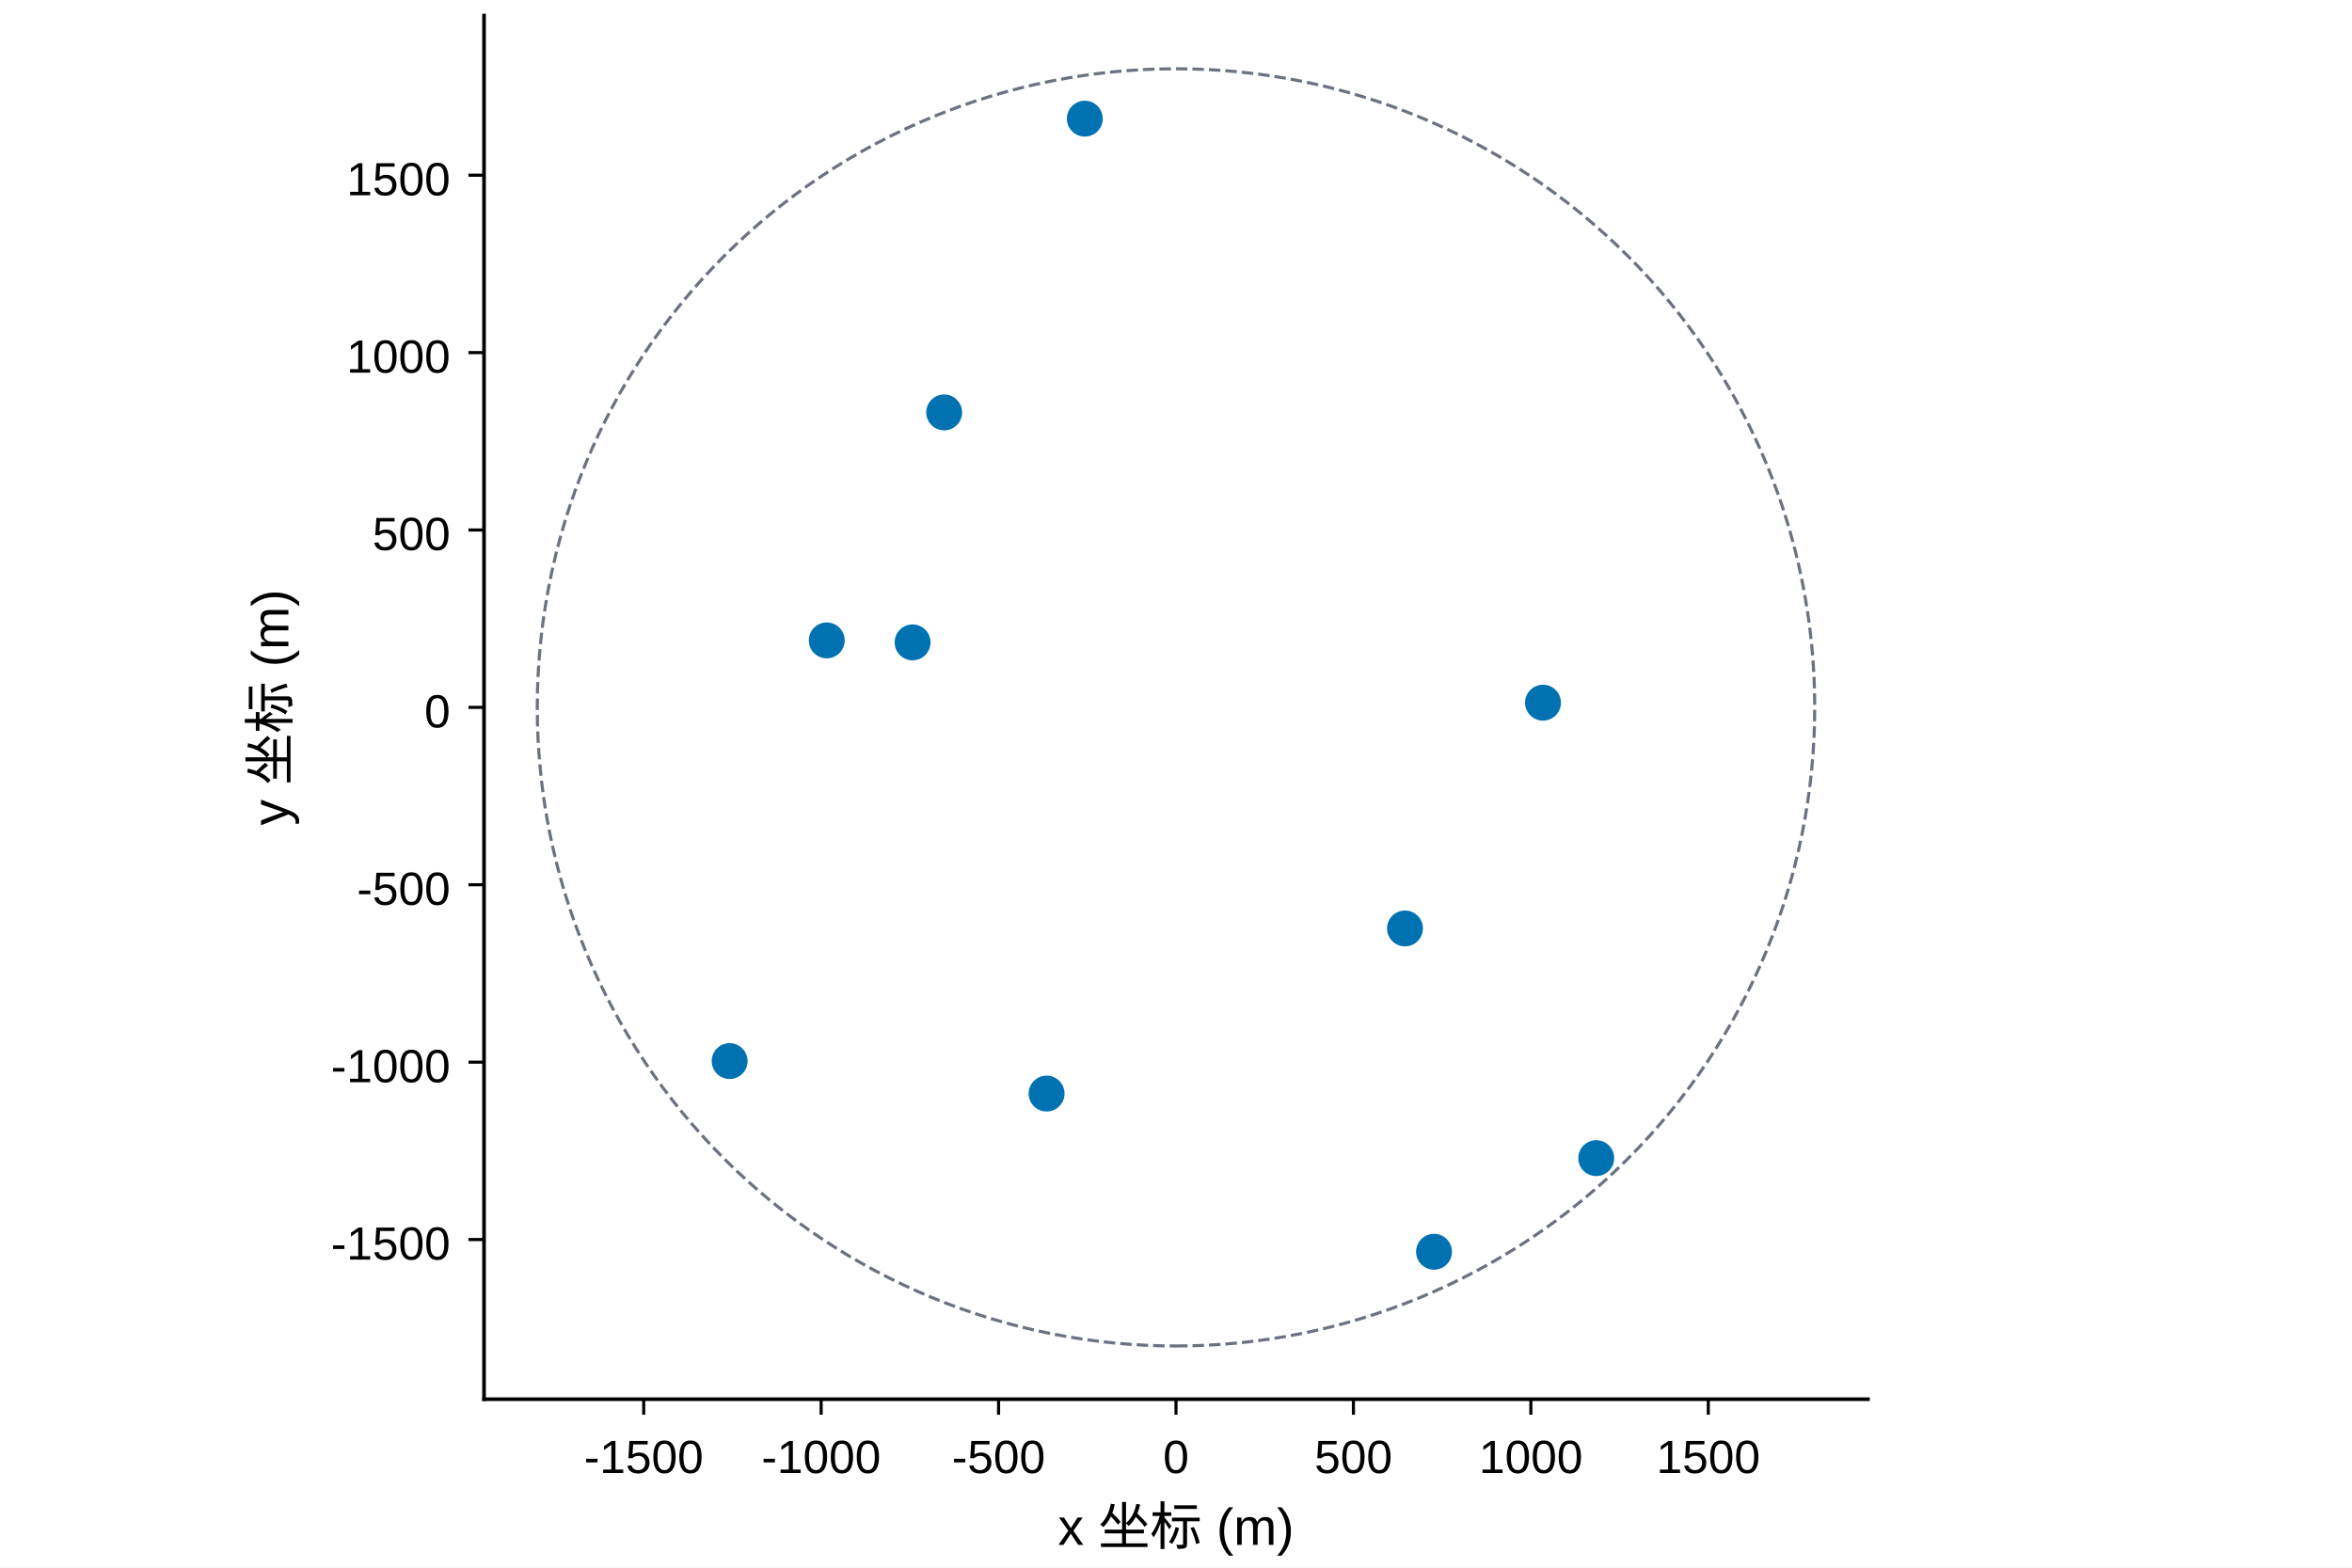
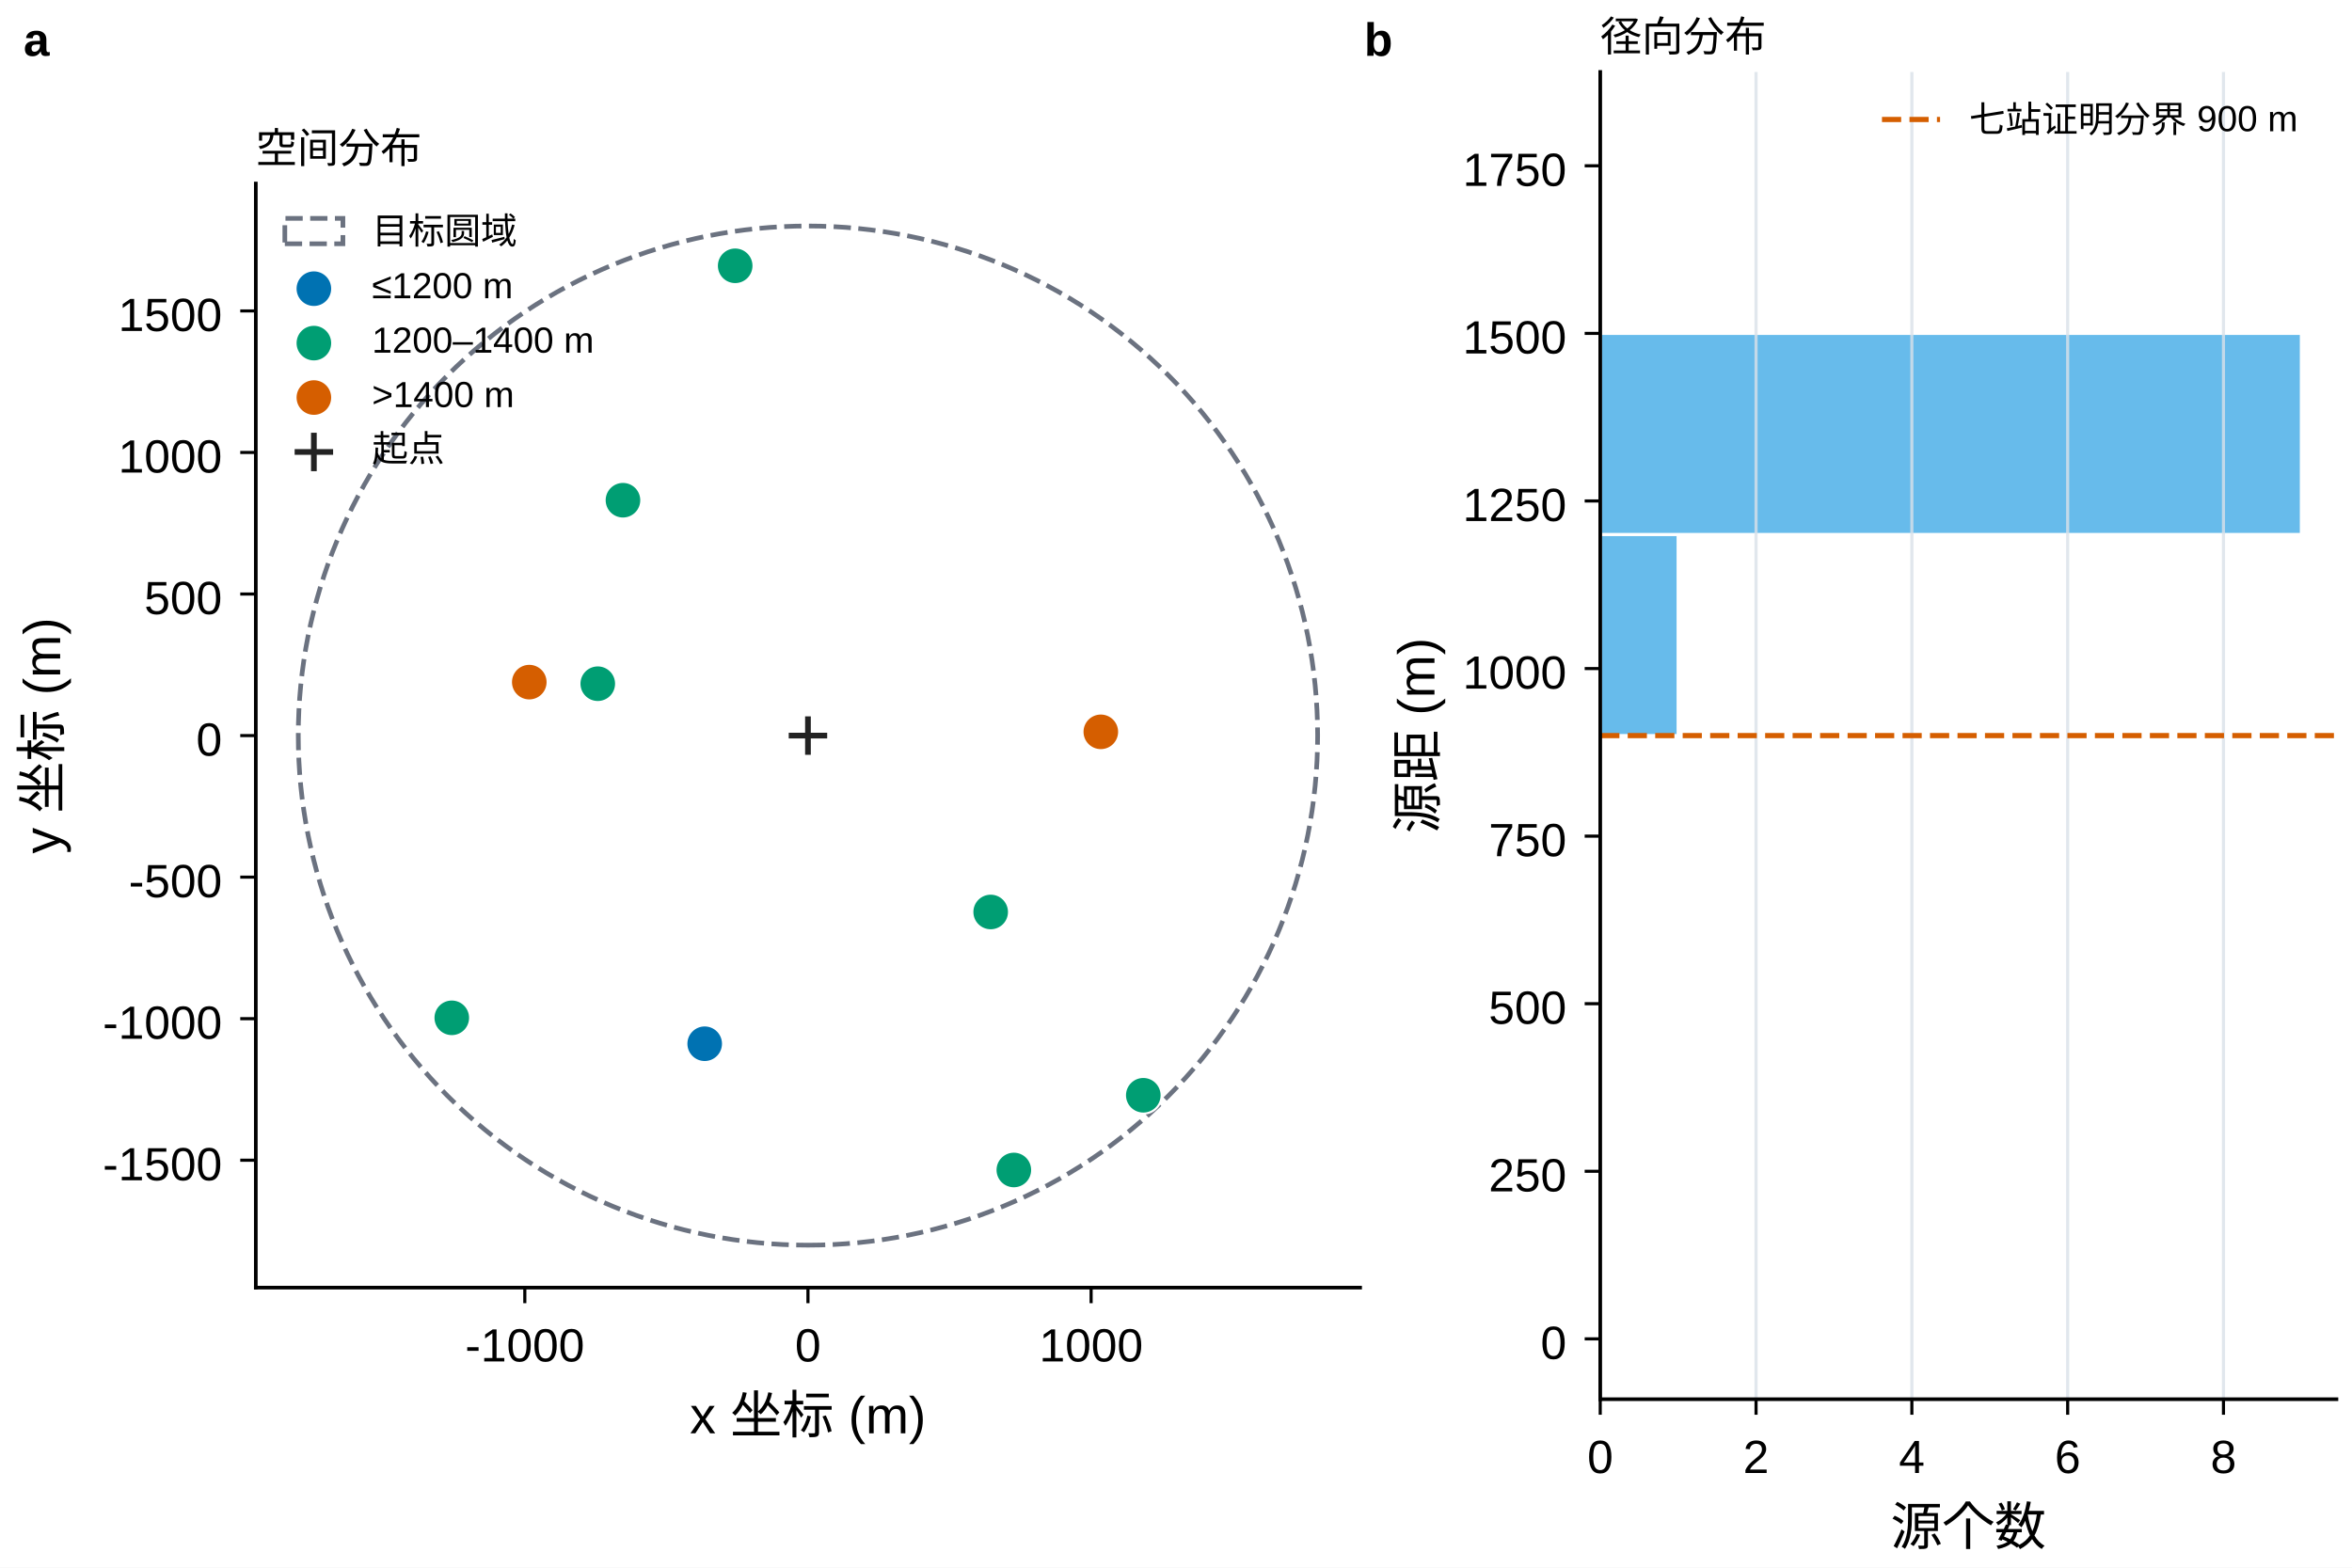
<svg xmlns="http://www.w3.org/2000/svg" xmlns:xlink="http://www.w3.org/1999/xlink" width="453.6pt" height="302.4pt" viewBox="0 0 453.6 302.4" version="1.1">
  <defs>
    <style type="text/css">*{stroke-linejoin: round; stroke-linecap: butt}</style>
  </defs>
  <g id="figure_1">
    <g id="patch_1">
      <path d="M 0 302.4 L 453.6 302.4 L 453.6 0 L 0 0 z " style="fill: #ffffff" />
    </g>
    <g id="axes_1">
      <g id="patch_2">
-         <path d="M 93.35 269.9 L 360.25 269.9 L 360.25 3 L 93.35 3 z " style="fill: #ffffff" />
+         <path d="M 49.333 248.377 L 262.308 248.377 L 262.308 35.403 L 49.333 35.403 z " style="fill: #ffffff" />
      </g>
      <g id="patch_3">
-         <path d="M 226.8 259.634 C 259.469 259.634 290.804 246.655 313.905 223.555 C 337.005 200.454 349.984 169.119 349.984 136.45 C 349.984 103.781 337.005 72.446 313.905 49.345 C 290.804 26.245 259.469 13.266 226.8 13.266 C 194.131 13.266 162.796 26.245 139.695 49.345 C 116.595 72.446 103.616 103.781 103.616 136.45 C 103.616 169.119 116.595 200.454 139.695 223.555 C 162.796 246.655 194.131 259.634 226.8 259.634 L 226.8 259.634 z " clip-path="url(#p95e17ade25)" style="fill: none; stroke-dasharray: 2.22,0.96; stroke-dashoffset: 0; stroke: #6b7280; stroke-width: 0.6; stroke-linejoin: miter" />
+         <path d="M 155.821 240.186 C 181.889 240.186 206.893 229.829 225.326 211.396 C 243.759 192.963 254.117 167.958 254.117 141.89 C 254.117 115.822 243.759 90.817 225.326 72.384 C 206.893 53.951 181.889 43.594 155.821 43.594 C 129.752 43.594 104.748 53.951 86.315 72.384 C 67.882 90.817 57.525 115.822 57.525 141.89 C 57.525 167.958 67.882 192.963 86.315 211.396 C 104.748 229.829 129.752 240.186 155.821 240.186 L 155.821 240.186 z " clip-path="url(#p5d0609dcd6)" style="fill: none; stroke-dasharray: 3.33,1.44; stroke-dashoffset: 0; stroke: #6b7280; stroke-width: 0.9; stroke-linejoin: miter" />
      </g>
      <g id="PathCollection_1">
        <defs>
-           <path id="meab26b0041" d="M 0 3.162 C 0.839 3.162 1.643 2.829 2.236 2.236 C 2.829 1.643 3.162 0.839 3.162 0 C 3.162 -0.839 2.829 -1.643 2.236 -2.236 C 1.643 -2.829 0.839 -3.162 0 -3.162 C -0.839 -3.162 -1.643 -2.829 -2.236 -2.236 C -2.829 -1.643 -3.162 -0.839 -3.162 0 C -3.162 0.839 -2.829 1.643 -2.236 2.236 C -1.643 2.829 -0.839 3.162 0 3.162 z " style="stroke: #0072b2; stroke-width: 0.6" />
+           <path id="ma7dc002017" d="M 0 3.536 C 0.938 3.536 1.837 3.163 2.5 2.5 C 3.163 1.837 3.536 0.938 3.536 0 C 3.536 -0.938 3.163 -1.837 2.5 -2.5 C 1.837 -3.163 0.938 -3.536 0 -3.536 C -0.938 -3.536 -1.837 -3.163 -2.5 -2.5 C -3.163 -1.837 -3.536 -0.938 -3.536 0 C -3.536 0.938 -3.163 1.837 -2.5 2.5 C -1.837 3.163 -0.938 3.536 0 3.536 z " style="stroke: #ffffff; stroke-width: 0.4" />
        </defs>
-         <g clip-path="url(#p95e17ade25)">
-           <use xlink:href="#meab26b0041" x="276.559" y="241.461" style="fill: #0072b2; stroke: #0072b2; stroke-width: 0.6" />
-           <use xlink:href="#meab26b0041" x="140.717" y="204.679" style="fill: #0072b2; stroke: #0072b2; stroke-width: 0.6" />
-           <use xlink:href="#meab26b0041" x="175.999" y="123.912" style="fill: #0072b2; stroke: #0072b2; stroke-width: 0.6" />
-           <use xlink:href="#meab26b0041" x="159.446" y="123.528" style="fill: #0072b2; stroke: #0072b2; stroke-width: 0.6" />
-           <use xlink:href="#meab26b0041" x="307.847" y="223.4" style="fill: #0072b2; stroke: #0072b2; stroke-width: 0.6" />
-           <use xlink:href="#meab26b0041" x="182.088" y="79.554" style="fill: #0072b2; stroke: #0072b2; stroke-width: 0.6" />
-           <use xlink:href="#meab26b0041" x="270.961" y="179.093" style="fill: #0072b2; stroke: #0072b2; stroke-width: 0.6" />
-           <use xlink:href="#meab26b0041" x="201.842" y="210.944" style="fill: #0072b2; stroke: #0072b2; stroke-width: 0.6" />
-           <use xlink:href="#meab26b0041" x="297.58" y="135.545" style="fill: #0072b2; stroke: #0072b2; stroke-width: 0.6" />
-           <use xlink:href="#meab26b0041" x="209.212" y="22.888" style="fill: #0072b2; stroke: #0072b2; stroke-width: 0.6" />
+         <g clip-path="url(#p5d0609dcd6)">
+           <use xlink:href="#ma7dc002017" x="135.905" y="201.333" style="fill: #0072b2; stroke: #ffffff; stroke-width: 0.4" />
+         </g>
+       </g>
+       <g id="PathCollection_2">
+         <defs>
+           <path id="md969e3bf54" d="M 0 3.536 C 0.938 3.536 1.837 3.163 2.5 2.5 C 3.163 1.837 3.536 0.938 3.536 0 C 3.536 -0.938 3.163 -1.837 2.5 -2.5 C 1.837 -3.163 0.938 -3.536 0 -3.536 C -0.938 -3.536 -1.837 -3.163 -2.5 -2.5 C -3.163 -1.837 -3.536 -0.938 -3.536 0 C -3.536 0.938 -3.163 1.837 -2.5 2.5 C -1.837 3.163 -0.938 3.536 0 3.536 z " style="stroke: #ffffff; stroke-width: 0.4" />
+         </defs>
+         <g clip-path="url(#p5d0609dcd6)">
+           <use xlink:href="#md969e3bf54" x="195.526" y="225.685" style="fill: #009e73; stroke: #ffffff; stroke-width: 0.4" />
+           <use xlink:href="#md969e3bf54" x="87.13" y="196.333" style="fill: #009e73; stroke: #ffffff; stroke-width: 0.4" />
+           <use xlink:href="#md969e3bf54" x="115.284" y="131.885" style="fill: #009e73; stroke: #ffffff; stroke-width: 0.4" />
+           <use xlink:href="#md969e3bf54" x="220.493" y="211.272" style="fill: #009e73; stroke: #ffffff; stroke-width: 0.4" />
+           <use xlink:href="#md969e3bf54" x="120.143" y="96.49" style="fill: #009e73; stroke: #ffffff; stroke-width: 0.4" />
+           <use xlink:href="#md969e3bf54" x="191.06" y="175.917" style="fill: #009e73; stroke: #ffffff; stroke-width: 0.4" />
+           <use xlink:href="#md969e3bf54" x="141.786" y="51.272" style="fill: #009e73; stroke: #ffffff; stroke-width: 0.4" />
+         </g>
+       </g>
+       <g id="PathCollection_3">
+         <defs>
+           <path id="mc0f77c0a00" d="M 0 3.536 C 0.938 3.536 1.837 3.163 2.5 2.5 C 3.163 1.837 3.536 0.938 3.536 0 C 3.536 -0.938 3.163 -1.837 2.5 -2.5 C 1.837 -3.163 0.938 -3.536 0 -3.536 C -0.938 -3.536 -1.837 -3.163 -2.5 -2.5 C -3.163 -1.837 -3.536 -0.938 -3.536 0 C -3.536 0.938 -3.163 1.837 -2.5 2.5 C -1.837 3.163 -0.938 3.536 0 3.536 z " style="stroke: #ffffff; stroke-width: 0.4" />
+         </defs>
+         <g clip-path="url(#p5d0609dcd6)">
+           <use xlink:href="#mc0f77c0a00" x="102.075" y="131.579" style="fill: #d55e00; stroke: #ffffff; stroke-width: 0.4" />
+           <use xlink:href="#mc0f77c0a00" x="212.3" y="141.168" style="fill: #d55e00; stroke: #ffffff; stroke-width: 0.4" />
+         </g>
+       </g>
+       <g id="PathCollection_4">
+         <defs>
+           <path id="med53d96926" d="M -3.708 0 L 3.708 0 M 0 3.708 L 0 -3.708 " style="stroke: #222222; stroke-width: 1.1" />
+         </defs>
+         <g clip-path="url(#p5d0609dcd6)">
+           <use xlink:href="#med53d96926" x="155.821" y="141.89" style="fill: #222222; stroke: #222222; stroke-width: 1.1" />
        </g>
      </g>
      <g id="matplotlib.axis_1">
        <g id="xtick_1">
          <g id="line2d_1">
            <defs>
-               <path id="m3c0a020f5c" d="M 0 0 L 0 3 " style="stroke: #000000; stroke-width: 0.6" />
+               <path id="m5a2297aa38" d="M 0 0 L 0 3 " style="stroke: #000000; stroke-width: 0.6" />
            </defs>
            <g>
-               <use xlink:href="#m3c0a020f5c" x="124.146" y="269.9" style="stroke: #000000; stroke-width: 0.6" />
+               <use xlink:href="#m5a2297aa38" x="101.212" y="248.377" style="stroke: #000000; stroke-width: 0.6" />
            </g>
          </g>
          <g id="text_1">
-             <text style="font-size: 9px; font-family: 'PingFang SC', 'Arial', 'Helvetica', 'DejaVu Sans', sans-serif; text-anchor: middle" x="124.146" y="284.14" transform="rotate(-0 124.1463 284.1398)">-1500</text>
+             <text style="font-size: 9px; font-family: 'PingFang SC', 'Arial', 'Helvetica', 'DejaVu Sans', sans-serif; text-anchor: middle" x="101.212" y="262.617" transform="rotate(-0 101.2118 262.6172)">-1000</text>
          </g>
        </g>
        <g id="xtick_2">
          <g id="line2d_2">
            <g>
-               <use xlink:href="#m3c0a020f5c" x="158.364" y="269.9" style="stroke: #000000; stroke-width: 0.6" />
+               <use xlink:href="#m5a2297aa38" x="155.821" y="248.377" style="stroke: #000000; stroke-width: 0.6" />
            </g>
          </g>
          <g id="text_2">
-             <text style="font-size: 9px; font-family: 'PingFang SC', 'Arial', 'Helvetica', 'DejaVu Sans', sans-serif; text-anchor: middle" x="158.364" y="284.14" transform="rotate(-0 158.3642 284.1398)">-1000</text>
+             <text style="font-size: 9px; font-family: 'PingFang SC', 'Arial', 'Helvetica', 'DejaVu Sans', sans-serif; text-anchor: middle" x="155.821" y="262.617" transform="rotate(-0 155.8206 262.6172)">0</text>
          </g>
        </g>
        <g id="xtick_3">
          <g id="line2d_3">
            <g>
-               <use xlink:href="#m3c0a020f5c" x="192.582" y="269.9" style="stroke: #000000; stroke-width: 0.6" />
+               <use xlink:href="#m5a2297aa38" x="210.429" y="248.377" style="stroke: #000000; stroke-width: 0.6" />
            </g>
          </g>
          <g id="text_3">
-             <text style="font-size: 9px; font-family: 'PingFang SC', 'Arial', 'Helvetica', 'DejaVu Sans', sans-serif; text-anchor: middle" x="192.582" y="284.14" transform="rotate(-0 192.5821 284.1398)">-500</text>
-           </g>
-         </g>
-         <g id="xtick_4">
-           <g id="line2d_4">
-             <g>
-               <use xlink:href="#m3c0a020f5c" x="226.8" y="269.9" style="stroke: #000000; stroke-width: 0.6" />
-             </g>
-           </g>
-           <g id="text_4">
-             <text style="font-size: 9px; font-family: 'PingFang SC', 'Arial', 'Helvetica', 'DejaVu Sans', sans-serif; text-anchor: middle" x="226.8" y="284.14" transform="rotate(-0 226.8 284.1398)">0</text>
-           </g>
-         </g>
-         <g id="xtick_5">
-           <g id="line2d_5">
-             <g>
-               <use xlink:href="#m3c0a020f5c" x="261.018" y="269.9" style="stroke: #000000; stroke-width: 0.6" />
-             </g>
-           </g>
-           <g id="text_5">
-             <text style="font-size: 9px; font-family: 'PingFang SC', 'Arial', 'Helvetica', 'DejaVu Sans', sans-serif; text-anchor: middle" x="261.018" y="284.14" transform="rotate(-0 261.0179 284.1398)">500</text>
-           </g>
-         </g>
-         <g id="xtick_6">
-           <g id="line2d_6">
-             <g>
-               <use xlink:href="#m3c0a020f5c" x="295.236" y="269.9" style="stroke: #000000; stroke-width: 0.6" />
-             </g>
-           </g>
-           <g id="text_6">
-             <text style="font-size: 9px; font-family: 'PingFang SC', 'Arial', 'Helvetica', 'DejaVu Sans', sans-serif; text-anchor: middle" x="295.236" y="284.14" transform="rotate(-0 295.2358 284.1398)">1000</text>
-           </g>
-         </g>
-         <g id="xtick_7">
-           <g id="line2d_7">
-             <g>
-               <use xlink:href="#m3c0a020f5c" x="329.454" y="269.9" style="stroke: #000000; stroke-width: 0.6" />
-             </g>
-           </g>
-           <g id="text_7">
-             <text style="font-size: 9px; font-family: 'PingFang SC', 'Arial', 'Helvetica', 'DejaVu Sans', sans-serif; text-anchor: middle" x="329.454" y="284.14" transform="rotate(-0 329.4537 284.1398)">1500</text>
-           </g>
-         </g>
-         <g id="text_8">
-           <text style="font-size: 10px; font-family: 'PingFang SC', 'Arial', 'Helvetica', 'DejaVu Sans', sans-serif; text-anchor: middle" x="226.8" y="298" transform="rotate(-0 226.8 297.9998)">x 坐标 (m)</text>
+             <text style="font-size: 9px; font-family: 'PingFang SC', 'Arial', 'Helvetica', 'DejaVu Sans', sans-serif; text-anchor: middle" x="210.429" y="262.617" transform="rotate(-0 210.4295 262.6172)">1000</text>
+           </g>
+         </g>
+         <g id="text_4">
+           <text style="font-size: 10px; font-family: 'PingFang SC', 'Arial', 'Helvetica', 'DejaVu Sans', sans-serif; text-anchor: middle" x="155.821" y="276.477" transform="rotate(-0 155.8206 276.4772)">x 坐标 (m)</text>
        </g>
      </g>
      <g id="matplotlib.axis_2">
        <g id="ytick_1">
+           <g id="line2d_4">
+             <defs>
+               <path id="m10f91facf7" d="M 0 0 L -3 0 " style="stroke: #000000; stroke-width: 0.6" />
+             </defs>
+             <g>
+               <use xlink:href="#m10f91facf7" x="49.333" y="223.803" style="stroke: #000000; stroke-width: 0.6" />
+             </g>
+           </g>
+           <g id="text_5">
+             <text style="font-size: 9px; font-family: 'PingFang SC', 'Arial', 'Helvetica', 'DejaVu Sans', sans-serif; text-anchor: end" x="42.833" y="227.673" transform="rotate(-0 42.83337 227.6733)">-1500</text>
+           </g>
+         </g>
+         <g id="ytick_2">
+           <g id="line2d_5">
+             <g>
+               <use xlink:href="#m10f91facf7" x="49.333" y="196.499" style="stroke: #000000; stroke-width: 0.6" />
+             </g>
+           </g>
+           <g id="text_6">
+             <text style="font-size: 9px; font-family: 'PingFang SC', 'Arial', 'Helvetica', 'DejaVu Sans', sans-serif; text-anchor: end" x="42.833" y="200.369" transform="rotate(-0 42.83337 200.3688)">-1000</text>
+           </g>
+         </g>
+         <g id="ytick_3">
+           <g id="line2d_6">
+             <g>
+               <use xlink:href="#m10f91facf7" x="49.333" y="169.194" style="stroke: #000000; stroke-width: 0.6" />
+             </g>
+           </g>
+           <g id="text_7">
+             <text style="font-size: 9px; font-family: 'PingFang SC', 'Arial', 'Helvetica', 'DejaVu Sans', sans-serif; text-anchor: end" x="42.833" y="173.064" transform="rotate(-0 42.83337 173.0644)">-500</text>
+           </g>
+         </g>
+         <g id="ytick_4">
+           <g id="line2d_7">
+             <g>
+               <use xlink:href="#m10f91facf7" x="49.333" y="141.89" style="stroke: #000000; stroke-width: 0.6" />
+             </g>
+           </g>
+           <g id="text_8">
+             <text style="font-size: 9px; font-family: 'PingFang SC', 'Arial', 'Helvetica', 'DejaVu Sans', sans-serif; text-anchor: end" x="42.833" y="145.76" transform="rotate(-0 42.83337 145.76)">0</text>
+           </g>
+         </g>
+         <g id="ytick_5">
          <g id="line2d_8">
-             <defs>
-               <path id="m48e8b6144c" d="M 0 0 L -3 0 " style="stroke: #000000; stroke-width: 0.6" />
-             </defs>
-             <g>
-               <use xlink:href="#m48e8b6144c" x="93.35" y="239.104" style="stroke: #000000; stroke-width: 0.6" />
+             <g>
+               <use xlink:href="#m10f91facf7" x="49.333" y="114.586" style="stroke: #000000; stroke-width: 0.6" />
            </g>
          </g>
          <g id="text_9">
-             <text style="font-size: 9px; font-family: 'PingFang SC', 'Arial', 'Helvetica', 'DejaVu Sans', sans-serif; text-anchor: end" x="86.85" y="242.974" transform="rotate(-0 86.85024 242.9737)">-1500</text>
-           </g>
-         </g>
-         <g id="ytick_2">
+             <text style="font-size: 9px; font-family: 'PingFang SC', 'Arial', 'Helvetica', 'DejaVu Sans', sans-serif; text-anchor: end" x="42.833" y="118.456" transform="rotate(-0 42.83337 118.4556)">500</text>
+           </g>
+         </g>
+         <g id="ytick_6">
          <g id="line2d_9">
            <g>
-               <use xlink:href="#m48e8b6144c" x="93.35" y="204.886" style="stroke: #000000; stroke-width: 0.6" />
+               <use xlink:href="#m10f91facf7" x="49.333" y="87.281" style="stroke: #000000; stroke-width: 0.6" />
            </g>
          </g>
          <g id="text_10">
-             <text style="font-size: 9px; font-family: 'PingFang SC', 'Arial', 'Helvetica', 'DejaVu Sans', sans-serif; text-anchor: end" x="86.85" y="208.756" transform="rotate(-0 86.85024 208.7558)">-1000</text>
-           </g>
-         </g>
-         <g id="ytick_3">
+             <text style="font-size: 9px; font-family: 'PingFang SC', 'Arial', 'Helvetica', 'DejaVu Sans', sans-serif; text-anchor: end" x="42.833" y="91.151" transform="rotate(-0 42.83337 91.15116)">1000</text>
+           </g>
+         </g>
+         <g id="ytick_7">
          <g id="line2d_10">
            <g>
-               <use xlink:href="#m48e8b6144c" x="93.35" y="170.668" style="stroke: #000000; stroke-width: 0.6" />
+               <use xlink:href="#m10f91facf7" x="49.333" y="59.977" style="stroke: #000000; stroke-width: 0.6" />
            </g>
          </g>
          <g id="text_11">
-             <text style="font-size: 9px; font-family: 'PingFang SC', 'Arial', 'Helvetica', 'DejaVu Sans', sans-serif; text-anchor: end" x="86.85" y="174.538" transform="rotate(-0 86.85024 174.5379)">-500</text>
-           </g>
-         </g>
-         <g id="ytick_4">
+             <text style="font-size: 9px; font-family: 'PingFang SC', 'Arial', 'Helvetica', 'DejaVu Sans', sans-serif; text-anchor: end" x="42.833" y="63.847" transform="rotate(-0 42.83337 63.84674)">1500</text>
+           </g>
+         </g>
+         <g id="text_12">
+           <text style="font-size: 10px; font-family: 'PingFang SC', 'Arial', 'Helvetica', 'DejaVu Sans', sans-serif; text-anchor: middle" x="11.6" y="141.89" transform="rotate(-90 11.60024 141.89)">y 坐标 (m)</text>
+         </g>
+       </g>
+       <g id="patch_4">
+         <path d="M 49.333 248.377 L 49.333 35.403 " style="fill: none; stroke: #000000; stroke-width: 0.7; stroke-linejoin: miter; stroke-linecap: square" />
+       </g>
+       <g id="patch_5">
+         <path d="M 49.333 248.377 L 262.308 248.377 " style="fill: none; stroke: #000000; stroke-width: 0.7; stroke-linejoin: miter; stroke-linecap: square" />
+       </g>
+       <g id="text_13">
+         <text style="font-size: 8px; font-family: 'PingFang SC', 'Arial', 'Helvetica', 'DejaVu Sans', sans-serif; text-anchor: start" x="49.333" y="31.403" transform="rotate(-0 49.33337 31.40276)">空间分布</text>
+       </g>
+       <g id="legend_1">
+         <g id="patch_6">
+           <path d="M 54.933 47.023 L 66.133 47.023 L 66.133 42.123 L 54.933 42.123 L 54.933 47.023 z " style="fill: none; stroke-dasharray: 3.33,1.44; stroke-dashoffset: 0; stroke: #6b7280; stroke-width: 0.9; stroke-linejoin: miter" />
+         </g>
+         <g id="text_14">
+           <text style="font-size: 7px; font-family: 'PingFang SC', 'Arial', 'Helvetica', 'DejaVu Sans', sans-serif; text-anchor: start" x="71.733" y="47.023" transform="rotate(-0 71.73337 47.02276)">目标圆域</text>
+         </g>
+         <g id="PathCollection_5">
+           <g>
+             <use xlink:href="#ma7dc002017" x="60.533" y="55.685" style="fill: #0072b2; stroke: #ffffff; stroke-width: 0.4" />
+           </g>
+         </g>
+         <g id="text_15">
+           <text style="font-size: 7px; font-family: 'PingFang SC', 'Arial', 'Helvetica', 'DejaVu Sans', sans-serif; text-anchor: start" x="71.733" y="57.523" transform="rotate(-0 71.73337 57.52276)">≤1200 m</text>
+         </g>
+         <g id="PathCollection_6">
+           <g>
+             <use xlink:href="#md969e3bf54" x="60.533" y="66.185" style="fill: #009e73; stroke: #ffffff; stroke-width: 0.4" />
+           </g>
+         </g>
+         <g id="text_16">
+           <text style="font-size: 7px; font-family: 'PingFang SC', 'Arial', 'Helvetica', 'DejaVu Sans', sans-serif; text-anchor: start" x="71.733" y="68.023" transform="rotate(-0 71.73337 68.02276)">1200–1400 m</text>
+         </g>
+         <g id="PathCollection_7">
+           <g>
+             <use xlink:href="#mc0f77c0a00" x="60.533" y="76.685" style="fill: #d55e00; stroke: #ffffff; stroke-width: 0.4" />
+           </g>
+         </g>
+         <g id="text_17">
+           <text style="font-size: 7px; font-family: 'PingFang SC', 'Arial', 'Helvetica', 'DejaVu Sans', sans-serif; text-anchor: start" x="71.733" y="78.523" transform="rotate(-0 71.73337 78.52276)">&gt;1400 m</text>
+         </g>
+         <g id="PathCollection_8">
+           <g>
+             <use xlink:href="#med53d96926" x="60.533" y="87.185" style="fill: #222222; stroke: #222222; stroke-width: 1.1" />
+           </g>
+         </g>
+         <g id="text_18">
+           <text style="font-size: 7px; font-family: 'PingFang SC', 'Arial', 'Helvetica', 'DejaVu Sans', sans-serif; text-anchor: start" x="71.733" y="89.023" transform="rotate(-0 71.73337 89.02276)">起点</text>
+         </g>
+       </g>
+     </g>
+     <g id="axes_2">
+       <g id="patch_7">
+         <path d="M 308.617 269.9 L 450.6 269.9 L 450.6 13.88 L 308.617 13.88 z " style="fill: #ffffff" />
+       </g>
+       <g id="patch_8">
+         <path d="M 308.617 258.263 L 308.617 258.263 L 308.617 219.472 L 308.617 219.472 z " clip-path="url(#pbddd505350)" style="fill: #56b4e9; opacity: 0.9; stroke: #ffffff; stroke-width: 0.6; stroke-linejoin: miter" />
+       </g>
+       <g id="patch_9">
+         <path d="M 308.617 219.472 L 308.617 219.472 L 308.617 180.681 L 308.617 180.681 z " clip-path="url(#pbddd505350)" style="fill: #56b4e9; opacity: 0.9; stroke: #ffffff; stroke-width: 0.6; stroke-linejoin: miter" />
+       </g>
+       <g id="patch_10">
+         <path d="M 308.617 180.681 L 308.617 180.681 L 308.617 141.89 L 308.617 141.89 z " clip-path="url(#pbddd505350)" style="fill: #56b4e9; opacity: 0.9; stroke: #ffffff; stroke-width: 0.6; stroke-linejoin: miter" />
+       </g>
+       <g id="patch_11">
+         <path d="M 308.617 141.89 L 323.641 141.89 L 323.641 103.099 L 308.617 103.099 z " clip-path="url(#pbddd505350)" style="fill: #56b4e9; opacity: 0.9; stroke: #ffffff; stroke-width: 0.6; stroke-linejoin: miter" />
+       </g>
+       <g id="patch_12">
+         <path d="M 308.617 103.099 L 443.839 103.099 L 443.839 64.308 L 308.617 64.308 z " clip-path="url(#pbddd505350)" style="fill: #56b4e9; opacity: 0.9; stroke: #ffffff; stroke-width: 0.6; stroke-linejoin: miter" />
+       </g>
+       <g id="patch_13">
+         <path d="M 308.617 64.308 L 308.617 64.308 L 308.617 25.517 L 308.617 25.517 z " clip-path="url(#pbddd505350)" style="fill: #56b4e9; opacity: 0.9; stroke: #ffffff; stroke-width: 0.6; stroke-linejoin: miter" />
+       </g>
+       <g id="matplotlib.axis_3">
+         <g id="xtick_4">
          <g id="line2d_11">
-             <g>
-               <use xlink:href="#m48e8b6144c" x="93.35" y="136.45" style="stroke: #000000; stroke-width: 0.6" />
-             </g>
-           </g>
-           <g id="text_12">
-             <text style="font-size: 9px; font-family: 'PingFang SC', 'Arial', 'Helvetica', 'DejaVu Sans', sans-serif; text-anchor: end" x="86.85" y="140.32" transform="rotate(-0 86.85024 140.32)">0</text>
-           </g>
-         </g>
-         <g id="ytick_5">
+             <path d="M 308.617 269.9 L 308.617 13.88 " clip-path="url(#pbddd505350)" style="fill: none; stroke: #d9e1e8; stroke-opacity: 0.8; stroke-width: 0.6; stroke-linecap: square" />
+           </g>
          <g id="line2d_12">
            <g>
-               <use xlink:href="#m48e8b6144c" x="93.35" y="102.232" style="stroke: #000000; stroke-width: 0.6" />
-             </g>
-           </g>
-           <g id="text_13">
-             <text style="font-size: 9px; font-family: 'PingFang SC', 'Arial', 'Helvetica', 'DejaVu Sans', sans-serif; text-anchor: end" x="86.85" y="106.102" transform="rotate(-0 86.85024 106.1021)">500</text>
-           </g>
-         </g>
-         <g id="ytick_6">
+               <use xlink:href="#m5a2297aa38" x="308.617" y="269.9" style="stroke: #000000; stroke-width: 0.6" />
+             </g>
+           </g>
+           <g id="text_19">
+             <text style="font-size: 9px; font-family: 'PingFang SC', 'Arial', 'Helvetica', 'DejaVu Sans', sans-serif; text-anchor: middle" x="308.617" y="284.14" transform="rotate(-0 308.6168 284.1398)">0</text>
+           </g>
+         </g>
+         <g id="xtick_5">
          <g id="line2d_13">
-             <g>
-               <use xlink:href="#m48e8b6144c" x="93.35" y="68.014" style="stroke: #000000; stroke-width: 0.6" />
-             </g>
-           </g>
-           <g id="text_14">
-             <text style="font-size: 9px; font-family: 'PingFang SC', 'Arial', 'Helvetica', 'DejaVu Sans', sans-serif; text-anchor: end" x="86.85" y="71.884" transform="rotate(-0 86.85024 71.88423)">1000</text>
-           </g>
-         </g>
-         <g id="ytick_7">
+             <path d="M 338.666 269.9 L 338.666 13.88 " clip-path="url(#pbddd505350)" style="fill: none; stroke: #d9e1e8; stroke-opacity: 0.8; stroke-width: 0.6; stroke-linecap: square" />
+           </g>
          <g id="line2d_14">
            <g>
-               <use xlink:href="#m48e8b6144c" x="93.35" y="33.796" style="stroke: #000000; stroke-width: 0.6" />
-             </g>
-           </g>
-           <g id="text_15">
-             <text style="font-size: 9px; font-family: 'PingFang SC', 'Arial', 'Helvetica', 'DejaVu Sans', sans-serif; text-anchor: end" x="86.85" y="37.666" transform="rotate(-0 86.85024 37.66634)">1500</text>
-           </g>
-         </g>
-         <g id="text_16">
-           <text style="font-size: 10px; font-family: 'PingFang SC', 'Arial', 'Helvetica', 'DejaVu Sans', sans-serif; text-anchor: middle" x="55.617" y="136.45" transform="rotate(-90 55.61711 136.45)">y 坐标 (m)</text>
-         </g>
-       </g>
-       <g id="patch_4">
-         <path d="M 93.35 269.9 L 93.35 3 " style="fill: none; stroke: #000000; stroke-width: 0.7; stroke-linejoin: miter; stroke-linecap: square" />
-       </g>
-       <g id="patch_5">
-         <path d="M 93.35 269.9 L 360.25 269.9 " style="fill: none; stroke: #000000; stroke-width: 0.7; stroke-linejoin: miter; stroke-linecap: square" />
-       </g>
+               <use xlink:href="#m5a2297aa38" x="338.666" y="269.9" style="stroke: #000000; stroke-width: 0.6" />
+             </g>
+           </g>
+           <g id="text_20">
+             <text style="font-size: 9px; font-family: 'PingFang SC', 'Arial', 'Helvetica', 'DejaVu Sans', sans-serif; text-anchor: middle" x="338.666" y="284.14" transform="rotate(-0 338.6661 284.1398)">2</text>
+           </g>
+         </g>
+         <g id="xtick_6">
+           <g id="line2d_15">
+             <path d="M 368.715 269.9 L 368.715 13.88 " clip-path="url(#pbddd505350)" style="fill: none; stroke: #d9e1e8; stroke-opacity: 0.8; stroke-width: 0.6; stroke-linecap: square" />
+           </g>
+           <g id="line2d_16">
+             <g>
+               <use xlink:href="#m5a2297aa38" x="368.715" y="269.9" style="stroke: #000000; stroke-width: 0.6" />
+             </g>
+           </g>
+           <g id="text_21">
+             <text style="font-size: 9px; font-family: 'PingFang SC', 'Arial', 'Helvetica', 'DejaVu Sans', sans-serif; text-anchor: middle" x="368.715" y="284.14" transform="rotate(-0 368.7154 284.1398)">4</text>
+           </g>
+         </g>
+         <g id="xtick_7">
+           <g id="line2d_17">
+             <path d="M 398.765 269.9 L 398.765 13.88 " clip-path="url(#pbddd505350)" style="fill: none; stroke: #d9e1e8; stroke-opacity: 0.8; stroke-width: 0.6; stroke-linecap: square" />
+           </g>
+           <g id="line2d_18">
+             <g>
+               <use xlink:href="#m5a2297aa38" x="398.765" y="269.9" style="stroke: #000000; stroke-width: 0.6" />
+             </g>
+           </g>
+           <g id="text_22">
+             <text style="font-size: 9px; font-family: 'PingFang SC', 'Arial', 'Helvetica', 'DejaVu Sans', sans-serif; text-anchor: middle" x="398.765" y="284.14" transform="rotate(-0 398.7647 284.1398)">6</text>
+           </g>
+         </g>
+         <g id="xtick_8">
+           <g id="line2d_19">
+             <path d="M 428.814 269.9 L 428.814 13.88 " clip-path="url(#pbddd505350)" style="fill: none; stroke: #d9e1e8; stroke-opacity: 0.8; stroke-width: 0.6; stroke-linecap: square" />
+           </g>
+           <g id="line2d_20">
+             <g>
+               <use xlink:href="#m5a2297aa38" x="428.814" y="269.9" style="stroke: #000000; stroke-width: 0.6" />
+             </g>
+           </g>
+           <g id="text_23">
+             <text style="font-size: 9px; font-family: 'PingFang SC', 'Arial', 'Helvetica', 'DejaVu Sans', sans-serif; text-anchor: middle" x="428.814" y="284.14" transform="rotate(-0 428.814 284.1398)">8</text>
+           </g>
+         </g>
+         <g id="text_24">
+           <text style="font-size: 10px; font-family: 'PingFang SC', 'Arial', 'Helvetica', 'DejaVu Sans', sans-serif; text-anchor: middle" x="379.608" y="298" transform="rotate(-0 379.6083 297.9998)">源个数</text>
+         </g>
+       </g>
+       <g id="matplotlib.axis_4">
+         <g id="ytick_8">
+           <g id="line2d_21">
+             <g>
+               <use xlink:href="#m10f91facf7" x="308.617" y="258.263" style="stroke: #000000; stroke-width: 0.6" />
+             </g>
+           </g>
+           <g id="text_25">
+             <text style="font-size: 9px; font-family: 'PingFang SC', 'Arial', 'Helvetica', 'DejaVu Sans', sans-serif; text-anchor: end" x="302.117" y="262.133" transform="rotate(-0 302.1168 262.1325)">0</text>
+           </g>
+         </g>
+         <g id="ytick_9">
+           <g id="line2d_22">
+             <g>
+               <use xlink:href="#m10f91facf7" x="308.617" y="225.937" style="stroke: #000000; stroke-width: 0.6" />
+             </g>
+           </g>
+           <g id="text_26">
+             <text style="font-size: 9px; font-family: 'PingFang SC', 'Arial', 'Helvetica', 'DejaVu Sans', sans-serif; text-anchor: end" x="302.117" y="229.807" transform="rotate(-0 302.1168 229.8068)">250</text>
+           </g>
+         </g>
+         <g id="ytick_10">
+           <g id="line2d_23">
+             <g>
+               <use xlink:href="#m10f91facf7" x="308.617" y="193.611" style="stroke: #000000; stroke-width: 0.6" />
+             </g>
+           </g>
+           <g id="text_27">
+             <text style="font-size: 9px; font-family: 'PingFang SC', 'Arial', 'Helvetica', 'DejaVu Sans', sans-serif; text-anchor: end" x="302.117" y="197.481" transform="rotate(-0 302.1168 197.4811)">500</text>
+           </g>
+         </g>
+         <g id="ytick_11">
+           <g id="line2d_24">
+             <g>
+               <use xlink:href="#m10f91facf7" x="308.617" y="161.285" style="stroke: #000000; stroke-width: 0.6" />
+             </g>
+           </g>
+           <g id="text_28">
+             <text style="font-size: 9px; font-family: 'PingFang SC', 'Arial', 'Helvetica', 'DejaVu Sans', sans-serif; text-anchor: end" x="302.117" y="165.155" transform="rotate(-0 302.1168 165.1554)">750</text>
+           </g>
+         </g>
+         <g id="ytick_12">
+           <g id="line2d_25">
+             <g>
+               <use xlink:href="#m10f91facf7" x="308.617" y="128.96" style="stroke: #000000; stroke-width: 0.6" />
+             </g>
+           </g>
+           <g id="text_29">
+             <text style="font-size: 9px; font-family: 'PingFang SC', 'Arial', 'Helvetica', 'DejaVu Sans', sans-serif; text-anchor: end" x="302.117" y="132.83" transform="rotate(-0 302.1168 132.8297)">1000</text>
+           </g>
+         </g>
+         <g id="ytick_13">
+           <g id="line2d_26">
+             <g>
+               <use xlink:href="#m10f91facf7" x="308.617" y="96.634" style="stroke: #000000; stroke-width: 0.6" />
+             </g>
+           </g>
+           <g id="text_30">
+             <text style="font-size: 9px; font-family: 'PingFang SC', 'Arial', 'Helvetica', 'DejaVu Sans', sans-serif; text-anchor: end" x="302.117" y="100.504" transform="rotate(-0 302.1168 100.504)">1250</text>
+           </g>
+         </g>
+         <g id="ytick_14">
+           <g id="line2d_27">
+             <g>
+               <use xlink:href="#m10f91facf7" x="308.617" y="64.308" style="stroke: #000000; stroke-width: 0.6" />
+             </g>
+           </g>
+           <g id="text_31">
+             <text style="font-size: 9px; font-family: 'PingFang SC', 'Arial', 'Helvetica', 'DejaVu Sans', sans-serif; text-anchor: end" x="302.117" y="68.178" transform="rotate(-0 302.1168 68.17833)">1500</text>
+           </g>
+         </g>
+         <g id="ytick_15">
+           <g id="line2d_28">
+             <g>
+               <use xlink:href="#m10f91facf7" x="308.617" y="31.983" style="stroke: #000000; stroke-width: 0.6" />
+             </g>
+           </g>
+           <g id="text_32">
+             <text style="font-size: 9px; font-family: 'PingFang SC', 'Arial', 'Helvetica', 'DejaVu Sans', sans-serif; text-anchor: end" x="302.117" y="35.853" transform="rotate(-0 302.1168 35.85263)">1750</text>
+           </g>
+         </g>
+         <g id="text_33">
+           <text style="font-size: 10px; font-family: 'PingFang SC', 'Arial', 'Helvetica', 'DejaVu Sans', sans-serif; text-anchor: middle" x="276.908" y="141.89" transform="rotate(-90 276.9083 141.89)">源距 (m)</text>
+         </g>
+       </g>
+       <g id="line2d_29">
+         <path d="M 308.617 141.89 L 450.6 141.89 " clip-path="url(#pbddd505350)" style="fill: none; stroke-dasharray: 3.7,1.6; stroke-dashoffset: 0; stroke: #d55e00" />
+       </g>
+       <g id="patch_14">
+         <path d="M 308.617 269.9 L 308.617 13.88 " style="fill: none; stroke: #000000; stroke-width: 0.7; stroke-linejoin: miter; stroke-linecap: square" />
+       </g>
+       <g id="patch_15">
+         <path d="M 308.617 269.9 L 450.6 269.9 " style="fill: none; stroke: #000000; stroke-width: 0.7; stroke-linejoin: miter; stroke-linecap: square" />
+       </g>
+       <g id="text_34">
+         <text style="font-size: 8px; font-family: 'PingFang SC', 'Arial', 'Helvetica', 'DejaVu Sans', sans-serif; text-anchor: start" x="308.617" y="9.88" transform="rotate(-0 308.6168 9.88024)">径向分布</text>
+       </g>
+       <g id="legend_2">
+         <g id="line2d_30">
+           <path d="M 362.953 23.05 L 368.553 23.05 L 374.153 23.05 " style="fill: none; stroke-dasharray: 3.7,1.6; stroke-dashoffset: 0; stroke: #d55e00" />
+         </g>
+         <g id="text_35">
+           <text style="font-size: 7px; font-family: 'PingFang SC', 'Arial', 'Helvetica', 'DejaVu Sans', sans-serif; text-anchor: start" x="379.753" y="25.5" transform="rotate(-0 379.7532 25.50024)">七站证明分界 900 m</text>
+         </g>
+       </g>
+     </g>
+     <g id="text_36">
+       <text style="font-weight: 700; font-size: 9px; font-family: 'PingFang SC', 'Arial', 'Helvetica', 'DejaVu Sans', sans-serif; text-anchor: start" x="4.536" y="10.764" transform="rotate(-0 4.536 10.764)">a</text>
+     </g>
+     <g id="text_37">
+       <text style="font-weight: 700; font-size: 9px; font-family: 'PingFang SC', 'Arial', 'Helvetica', 'DejaVu Sans', sans-serif; text-anchor: start" x="263.088" y="10.764" transform="rotate(-0 263.088 10.764)">b</text>
    </g>
  </g>
  <defs>
-     <clipPath id="p95e17ade25">
-       <rect x="93.35" y="3" width="266.9" height="266.9" />
+     <clipPath id="p5d0609dcd6">
+       <rect x="49.333" y="35.403" width="212.974" height="212.974" />
+     </clipPath>
+     <clipPath id="pbddd505350">
+       <rect x="308.617" y="13.88" width="141.983" height="256.02" />
    </clipPath>
  </defs>
</svg>
